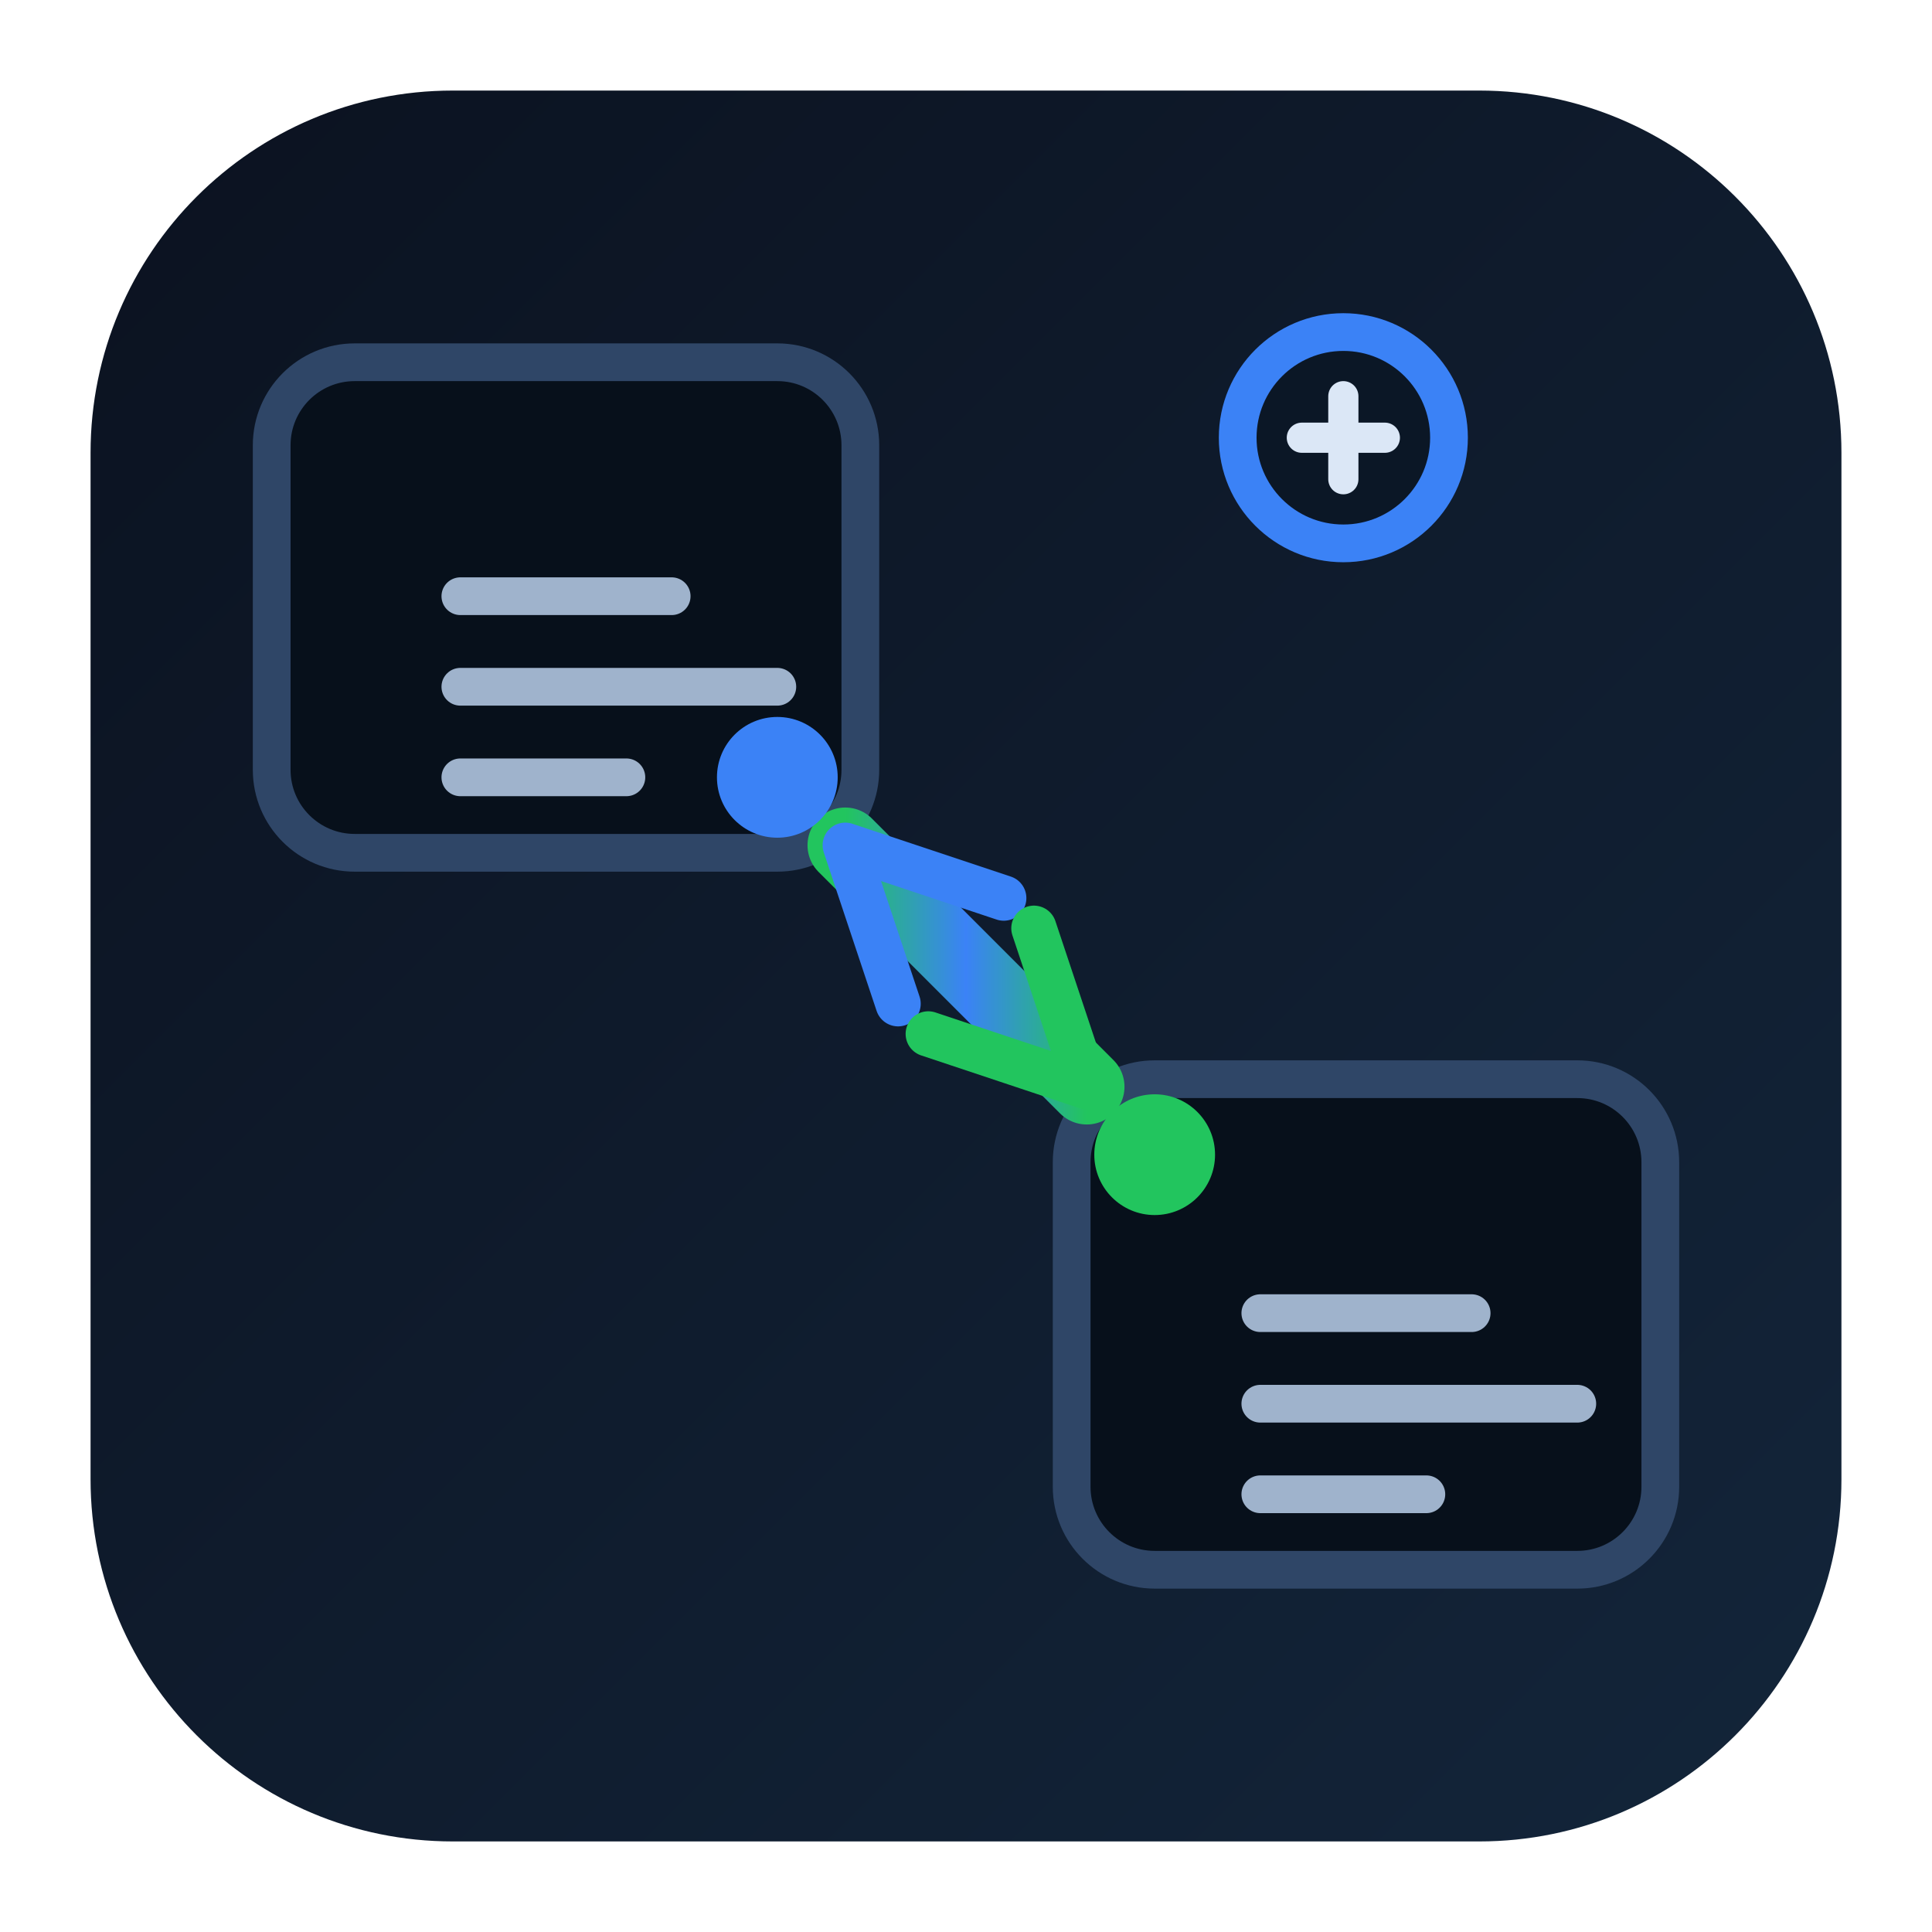
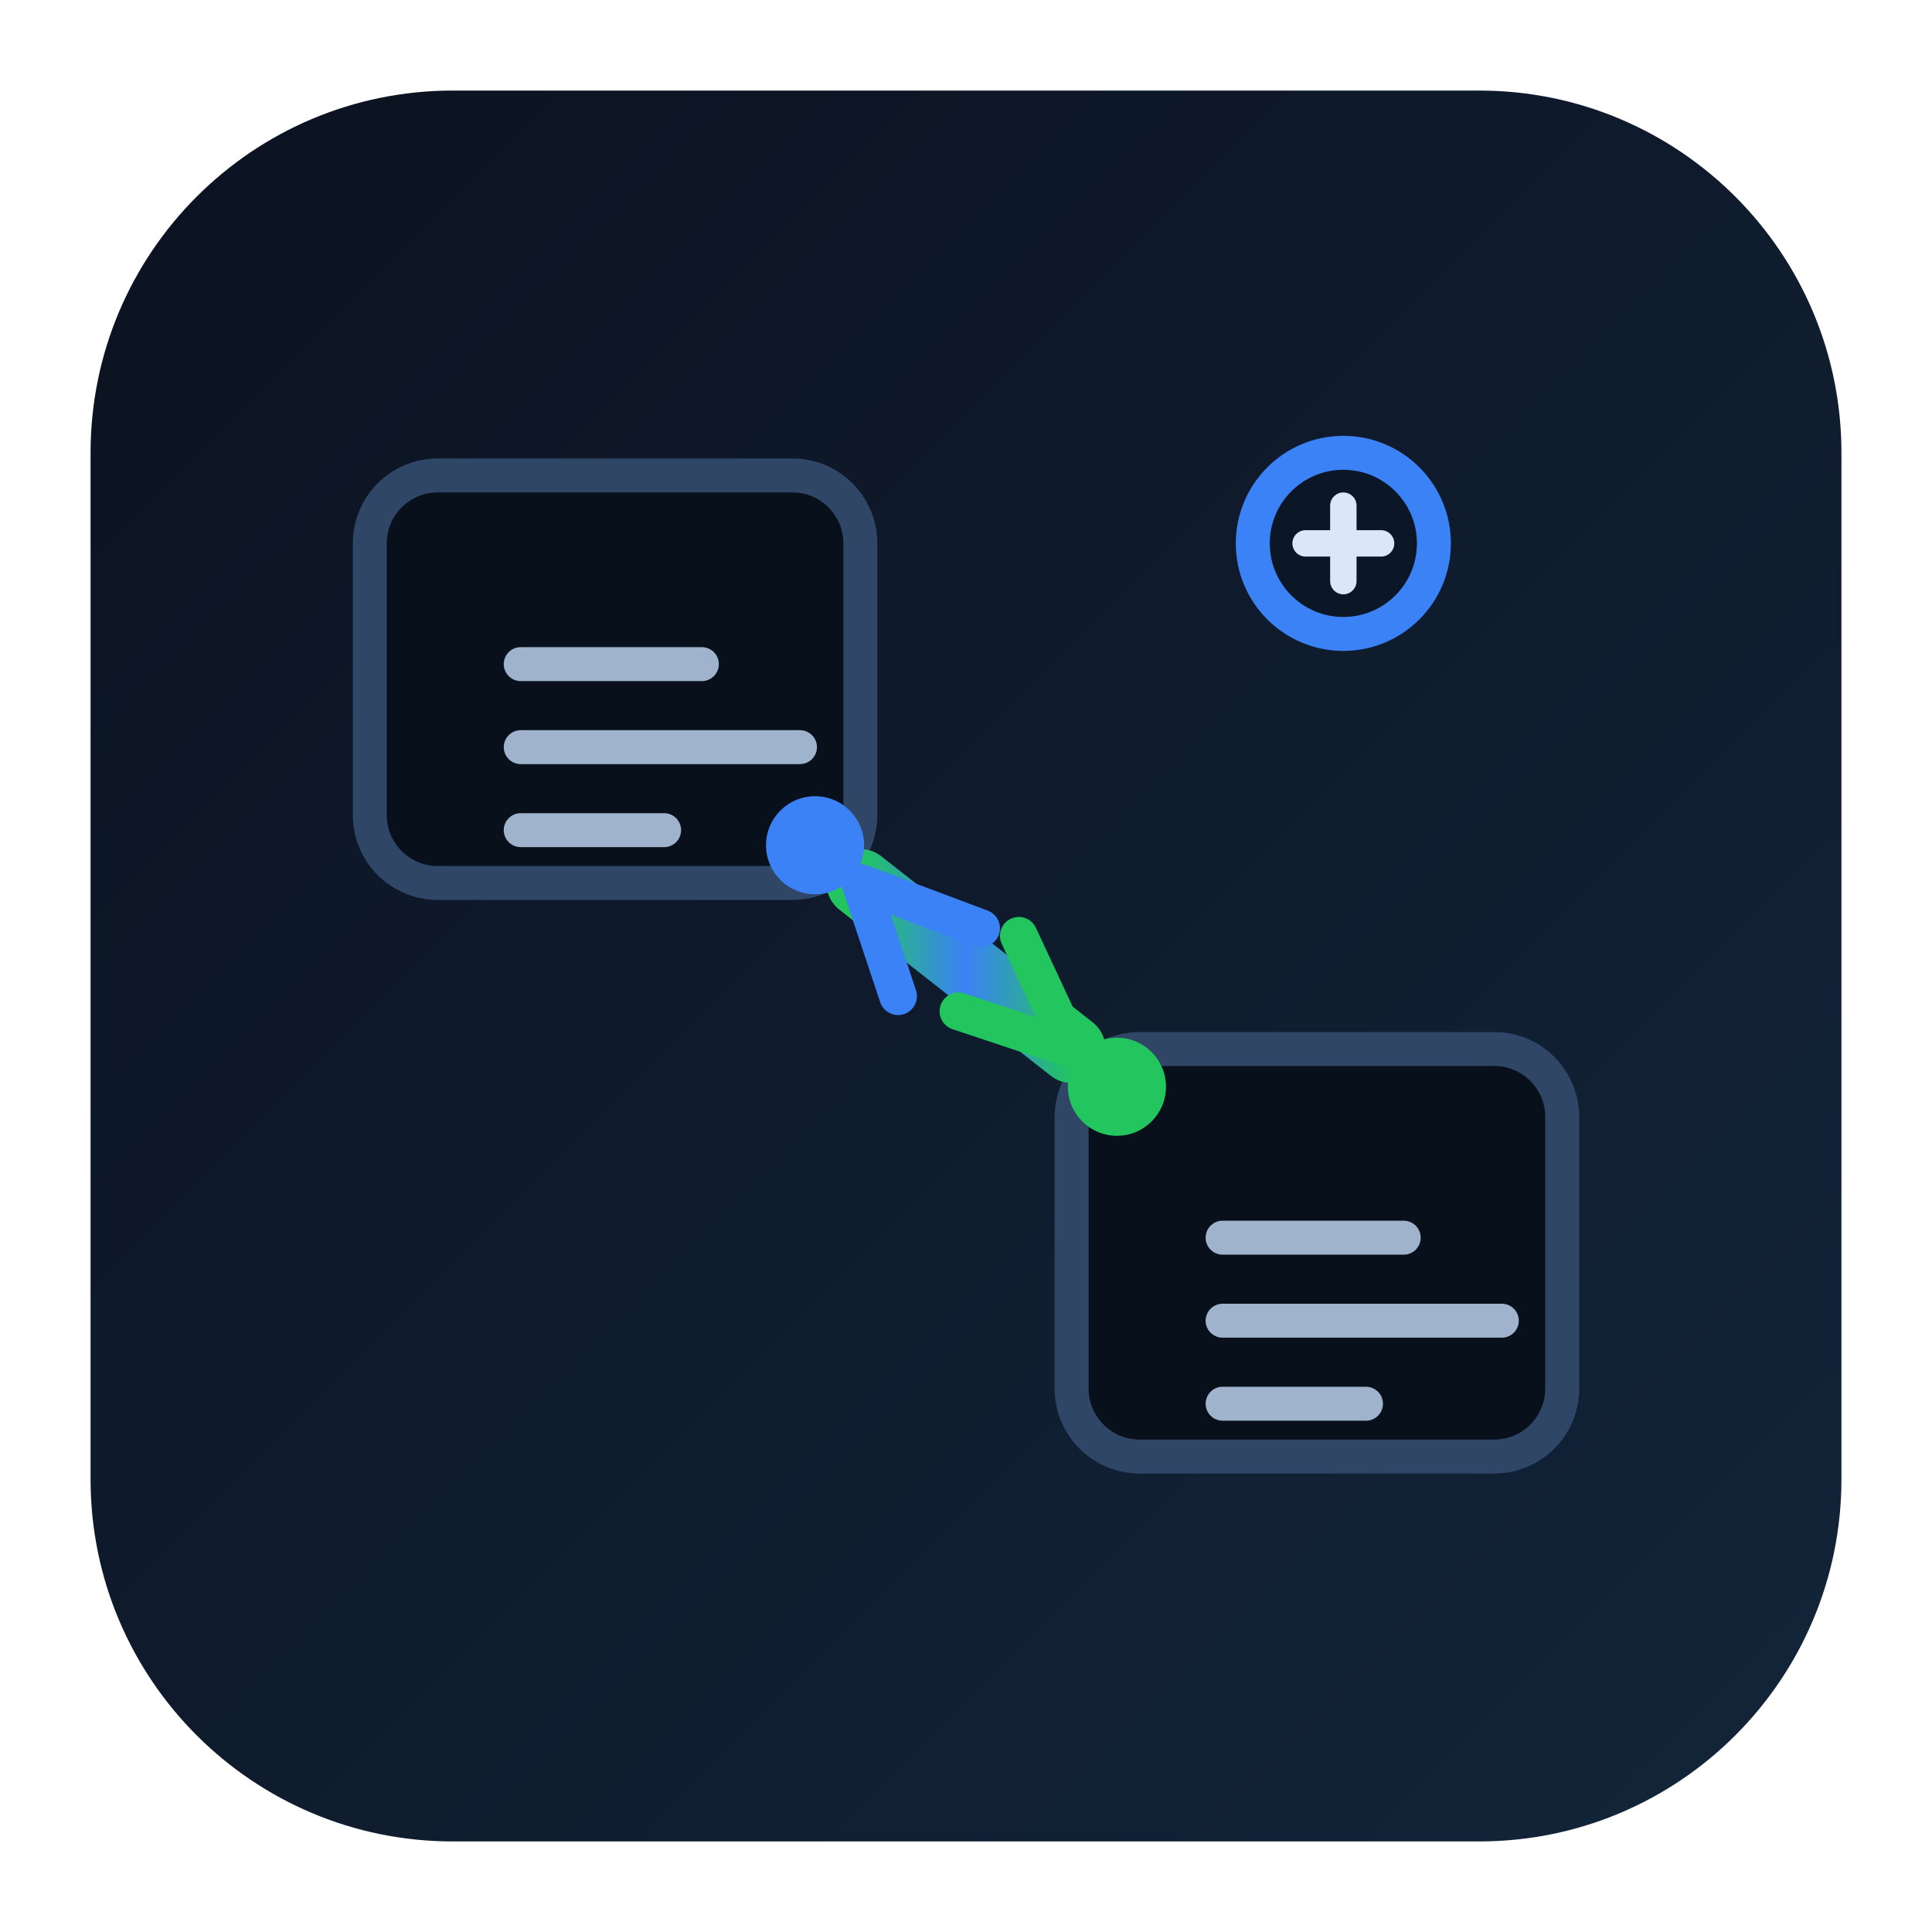
<svg xmlns="http://www.w3.org/2000/svg" viewBox="0 0 512 512">
  <defs>
    <linearGradient id="bg" x1="0" y1="0" x2="1" y2="1">
      <stop offset="0%" stop-color="#0b1220" />
      <stop offset="100%" stop-color="#13253a" />
    </linearGradient>
    <linearGradient id="bridge" x1="0" y1="0" x2="1" y2="0">
      <stop offset="0%" stop-color="#22c55e" />
      <stop offset="50%" stop-color="#3b82f6" />
      <stop offset="100%" stop-color="#22c55e" />
    </linearGradient>
  </defs>
  <rect x="24" y="24" width="464" height="464" rx="96" fill="url(#bg)" />
-   <rect x="72" y="96" width="156" height="130" rx="22" fill="#07101b" stroke="#2f4667" stroke-width="10" />
-   <rect x="284" y="286" width="156" height="130" rx="22" fill="#07101b" stroke="#2f4667" stroke-width="10" />
-   <path d="M122 158 h56 M122 182 h84 M122 206 h44" stroke="#9fb3cc" stroke-width="10" stroke-linecap="round" />
-   <path d="M334 348 h56 M334 372 h84 M334 396 h44" stroke="#9fb3cc" stroke-width="10" stroke-linecap="round" />
-   <path d="M224 224 L288 288" stroke="url(#bridge)" stroke-width="20" stroke-linecap="round" />
-   <path d="M266 238 L224 224 L238 266" fill="none" stroke="#3b82f6" stroke-width="12" stroke-linecap="round" stroke-linejoin="round" />
-   <path d="M274 246 L288 288 L246 274" fill="none" stroke="#22c55e" stroke-width="12" stroke-linecap="round" stroke-linejoin="round" />
-   <circle cx="206" cy="206" r="16" fill="#3b82f6" />
-   <circle cx="306" cy="306" r="16" fill="#22c55e" />
-   <circle cx="356" cy="116" r="28" fill="#0b1726" stroke="#3b82f6" stroke-width="10" />
-   <path d="M345 116 h22 M356 105 v22" stroke="#dbe7f6" stroke-width="8" stroke-linecap="round" />
+   <rect x="98" y="126" width="130" height="108" rx="18" fill="#07101b" stroke="#2f4667" stroke-width="9" />
+   <rect x="284" y="278" width="130" height="108" rx="18" fill="#07101b" stroke="#2f4667" stroke-width="9" />
+   <path d="M138 176 h48 M138 198 h74 M138 220 h38" stroke="#9fb3cc" stroke-width="9" stroke-linecap="round" />
+   <path d="M324 328 h48 M324 350 h74 M324 372 h38" stroke="#9fb3cc" stroke-width="9" stroke-linecap="round" />
+   <path d="M228 234 L284 278" stroke="url(#bridge)" stroke-width="18" stroke-linecap="round" />
+   <path d="M260 246 L228 234 L238 264" fill="none" stroke="#3b82f6" stroke-width="10" stroke-linecap="round" stroke-linejoin="round" />
+   <path d="M270 248 L284 278 L254 268" fill="none" stroke="#22c55e" stroke-width="10" stroke-linecap="round" stroke-linejoin="round" />
+   <circle cx="216" cy="224" r="13" fill="#3b82f6" />
+   <circle cx="296" cy="288" r="13" fill="#22c55e" />
+   <circle cx="356" cy="144" r="24" fill="#0b1726" stroke="#3b82f6" stroke-width="9" />
+   <path d="M346 144 h20 M356 134 v20" stroke="#dbe7f6" stroke-width="7" stroke-linecap="round" />
</svg>
